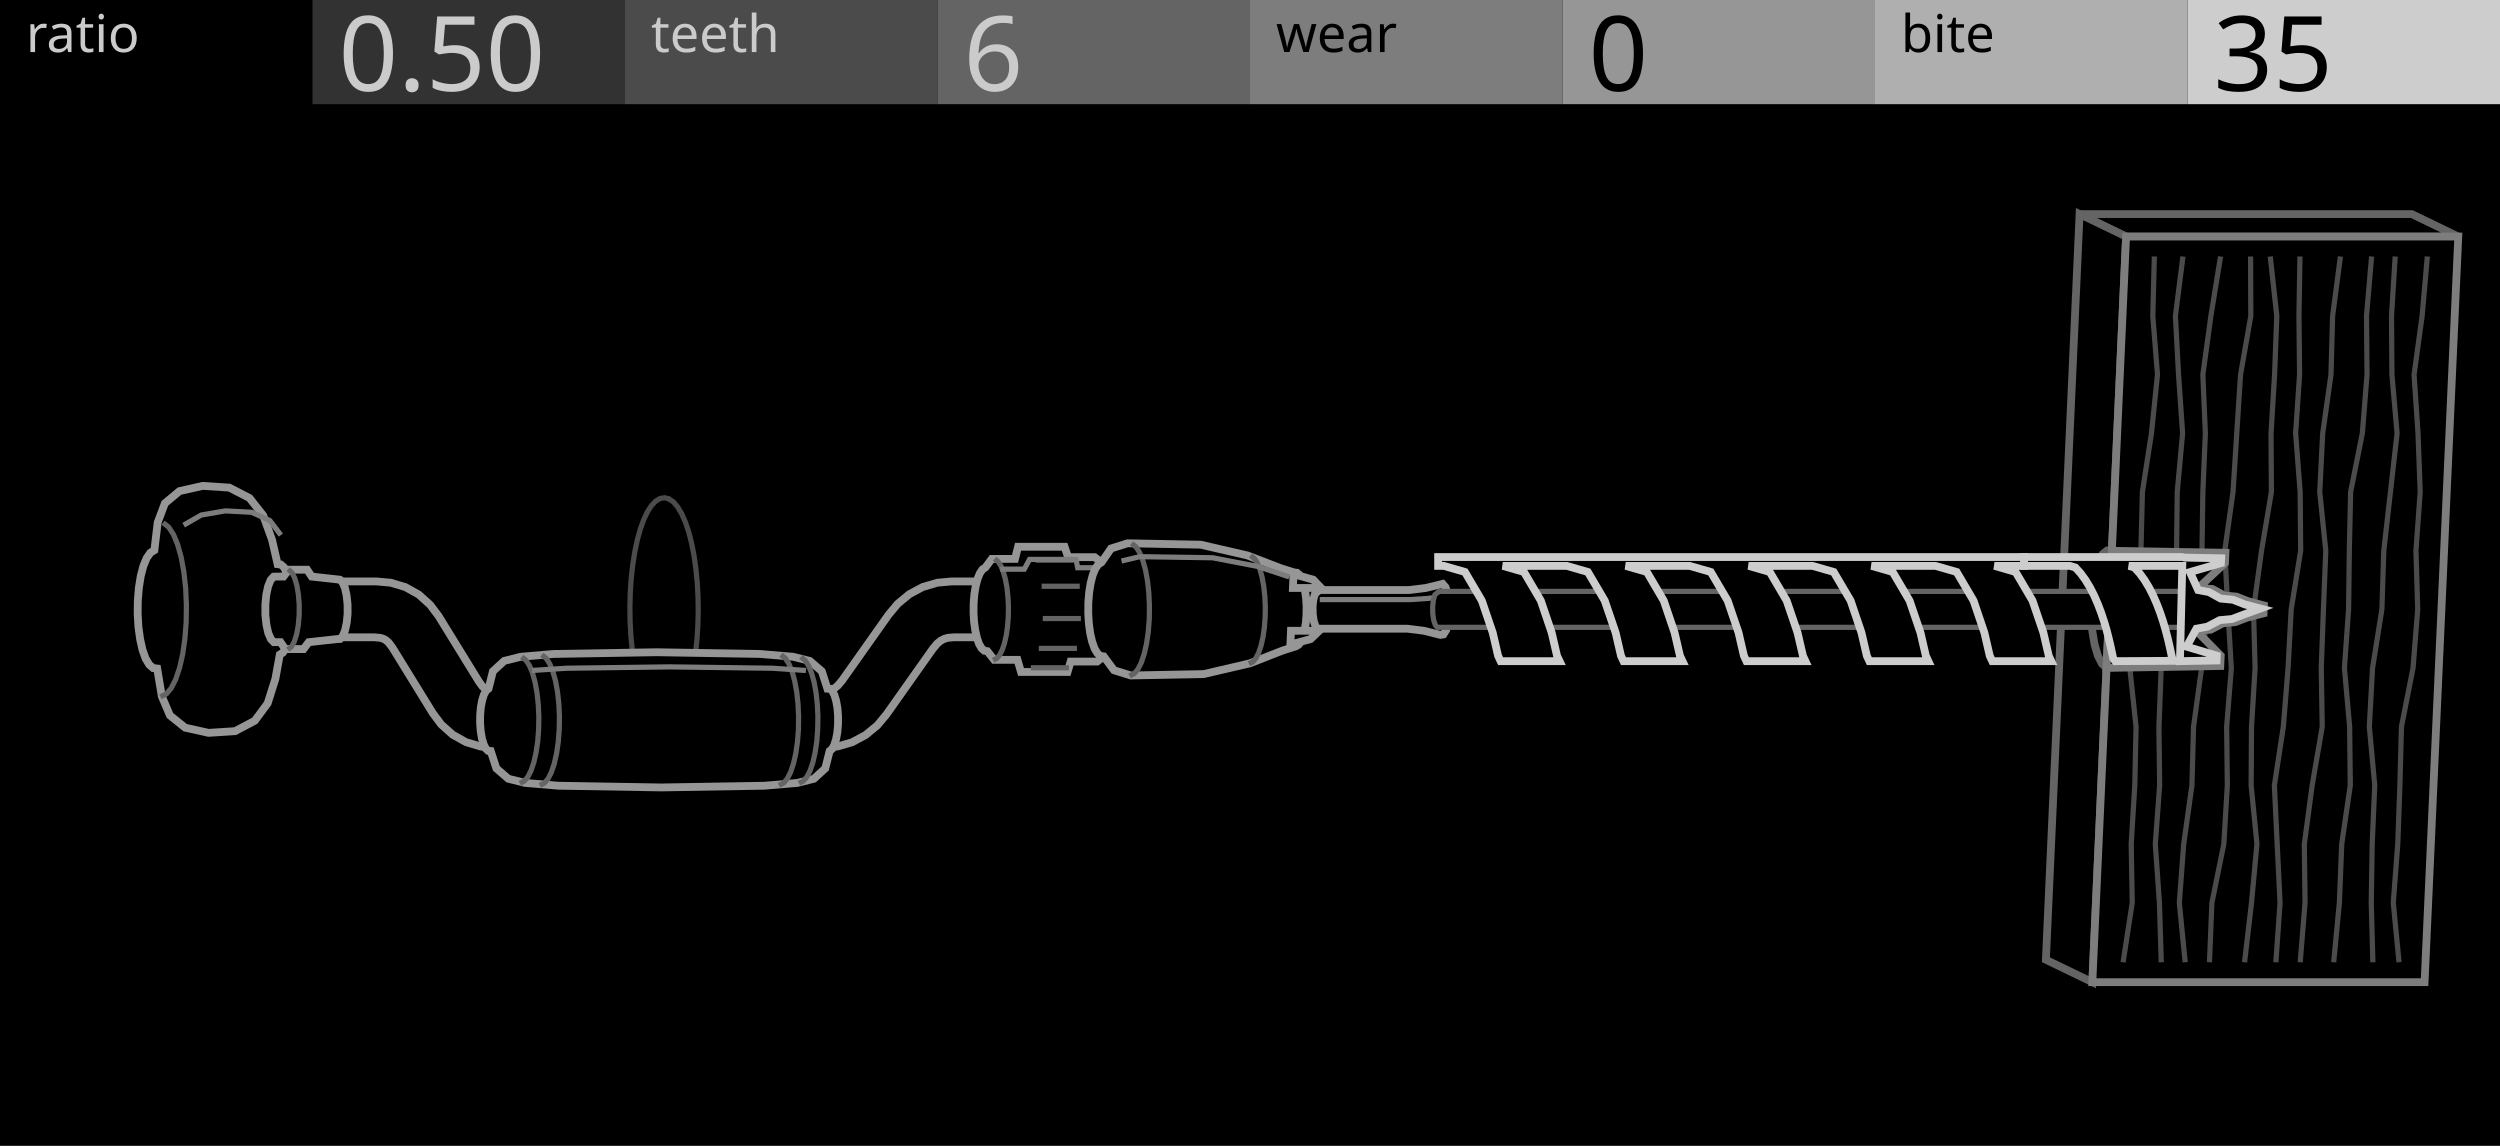
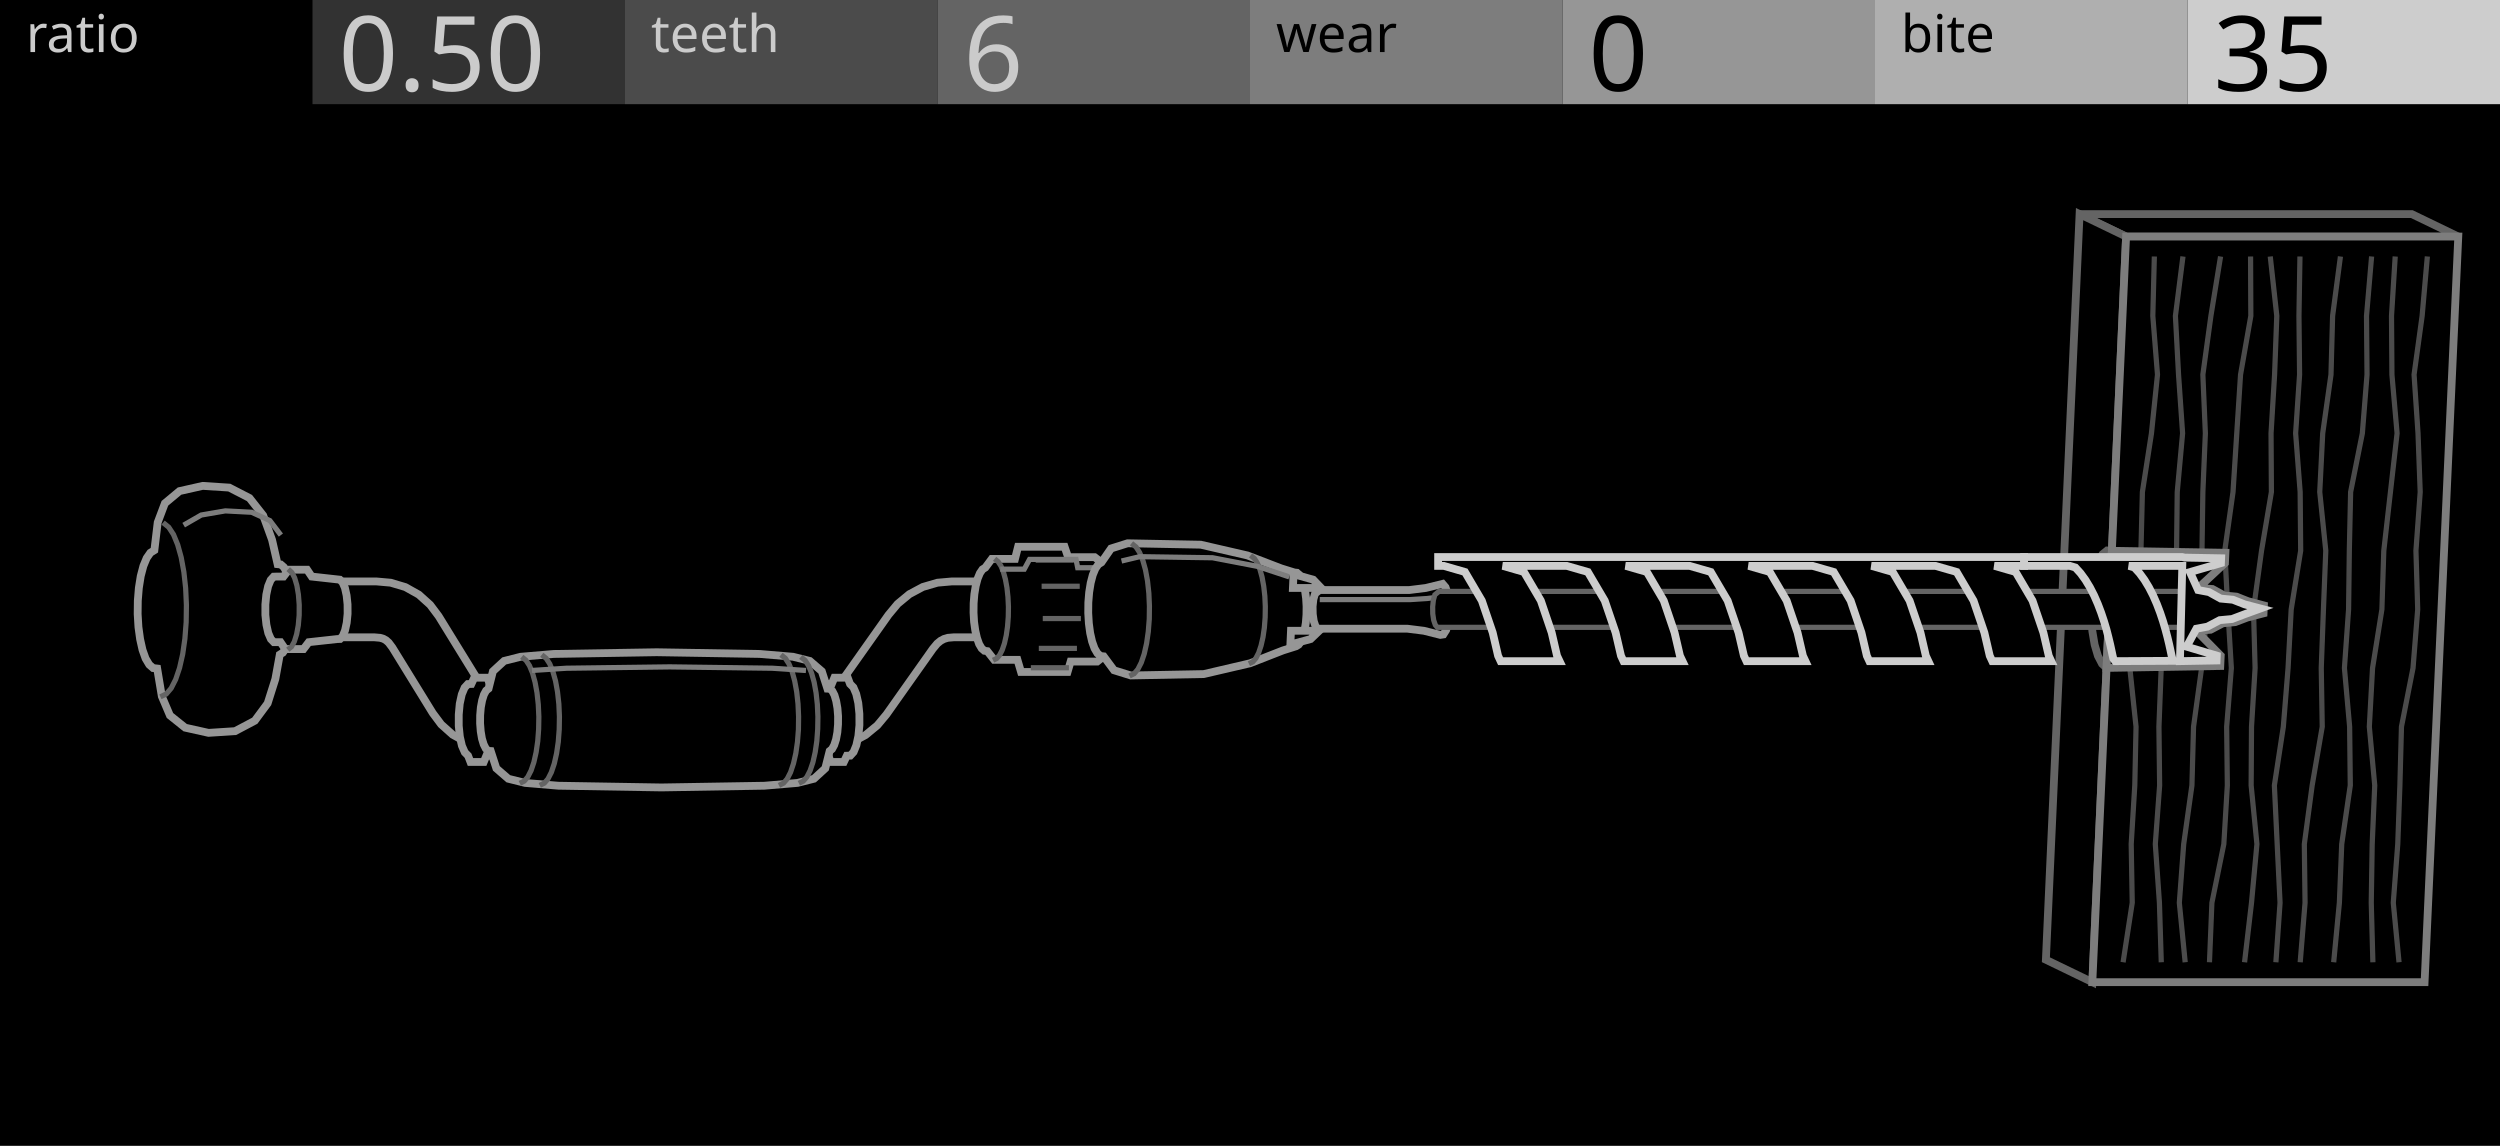
<svg xmlns="http://www.w3.org/2000/svg" width="480" height="220" viewBox="0 0 480 220">
  <g id="preview_canvas">
    <rect x="0" y="0" width="480" height="220" fill="#000000" stroke="none" />
  </g>
  <g id="preview_header">
    <rect x="0" y="0" width="60" height="20" fill="#000000" stroke="none" />
    <rect x="60" y="0" width="60" height="20" fill="#323232" stroke="none" />
    <rect x="120" y="0" width="60" height="20" fill="#4B4B4B" stroke="none" />
    <rect x="180" y="0" width="60" height="20" fill="#646464" stroke="none" />
    <rect x="240" y="0" width="60" height="20" fill="#7D7D7D" stroke="none" />
    <rect x="300" y="0" width="60" height="20" fill="#969696" stroke="none" />
    <rect x="360" y="0" width="60" height="20" fill="#AFAFAF" stroke="none" />
    <rect x="420" y="0" width="60" height="20" fill="#CDCDCD" stroke="none" />
    <text transform="matrix(1 0 0 1 5 10)" fill="#CBCBCB" stroke="none" font-family="UniversNextPro-Light" font-size="10px">ratio</text>
    <text transform="matrix(1 0 0 1 125 10)" fill="#CBCBCB" stroke="none" font-family="UniversNextPro-Light" font-size="10px">teeth</text>
    <text transform="matrix(1 0 0 1 245 10)" fill="#000000" stroke="none" font-family="UniversNextPro-Light" font-size="10px">wear</text>
    <text transform="matrix(1 0 0 1 365 10)" fill="#000000" stroke="none" font-family="UniversNextPro-Light" font-size="10px">bite</text>
    <text transform="matrix(1 0 0 1 65 17.44)" fill="#CBCBCB" stroke="none" font-family="UniversNextPro-Light" font-size="20px">0.50</text>
    <text transform="matrix(1 0 0 1 185 17.44)" fill="#CBCBCB" stroke="none" font-family="UniversNextPro-Light" font-size="20px">6</text>
    <text transform="matrix(1 0 0 1 305 17.44)" fill="#000000" stroke="none" font-family="UniversNextPro-Light" font-size="20px">0</text>
    <text transform="matrix(1 0 0 1 425 17.44)" fill="#000000" stroke="none" font-family="UniversNextPro-Light" font-size="20px">35</text>
  </g>
  <path id="drill_palette_0" d="M 700 300 L 704 300 L 704 304 Z" fill="#CDCDCD" stroke="#CDCDCD" stroke-width="2" />
  <path id="drill_palette_1" d="M 710 300 L 714 300 L 714 304 Z" fill="#646464" stroke="#646464" stroke-width="2" />
  <path d="M 408.21 45.42 L 471.99 45.42 L 463.07 41.11 L 399.28 41.11 Z" fill="#000000" stroke="#646464" stroke-width="1.5" />
  <path d="M 408.21 45.42 L 399.28 41.11 L 392.81 184.27 L 401.73 188.58 L 404.46 128.27 L 403.59 127.45 L 402.8 125.93 L 402.17 123.79 L 401.73 121.19 L 401.51 118.31 L 401.52 115.33 L 401.77 112.48 L 402.24 109.92 L 402.89 107.86 L 403.69 106.41 L 404.57 105.69 L 405.48 105.73 Z" fill="#000000" stroke="#646464" stroke-width="1.5" />
  <path d="M 408.21 45.42 L 471.99 45.42 L 465.52 188.58 L 401.73 188.58 Z" fill="#000000" stroke="#7D7D7D" stroke-width="1.5" />
  <path d="M 408 184.66 L 409.74 173.36 L 409.54 162.08 L 410.23 150.82 L 410.47 139.52 L 409.28 128.26 L 410.06 117.03 L 411.41 105.76 L 411.69 94.5 L 413.43 83.24 L 414.59 71.93 L 413.69 60.65 L 413.98 49.4 L 413.28 49.39 L 412.99 60.67 L 413.89 71.93 L 412.73 83.15 L 410.99 94.43 L 410.71 105.71 L 409.37 116.97 L 408.57 128.27 L 409.77 139.55 L 409.53 150.79 L 408.84 162.06 L 409.04 173.31 L 407.31 184.55 Z" fill="#4B4B4B" stroke="#4B4B4B" stroke-width="0.3" />
  <path d="M 415.31 184.59 L 414.96 173.32 L 414.17 162.07 L 415 150.81 L 414.87 139.54 L 415.3 128.31 L 417.58 117.05 L 418.25 105.74 L 418.38 94.48 L 419.41 83.2 L 418.63 71.91 L 418.03 60.67 L 419.46 49.44 L 418.76 49.35 L 417.33 60.65 L 417.93 71.95 L 418.71 83.19 L 417.68 94.45 L 417.55 105.72 L 416.89 116.95 L 414.6 128.23 L 414.16 139.53 L 414.3 150.79 L 413.47 162.07 L 414.26 173.36 L 414.61 184.62 Z" fill="#4B4B4B" stroke="#4B4B4B" stroke-width="0.3" />
  <path d="M 419.89 184.57 L 418.78 173.33 L 419.62 162.11 L 421.2 150.83 L 421.51 139.56 L 423.05 128.31 L 424.16 117 L 423.13 105.72 L 423.3 94.47 L 423.78 83.2 L 423.3 71.95 L 424.84 60.71 L 426.67 49.45 L 425.98 49.34 L 424.15 60.61 L 422.6 71.91 L 423.08 83.2 L 422.6 94.45 L 422.43 105.75 L 423.46 117 L 422.36 128.23 L 420.81 139.51 L 420.5 150.77 L 418.92 162.03 L 418.08 173.34 L 419.19 184.64 Z" fill="#4B4B4B" stroke="#4B4B4B" stroke-width="0.3" />
  <path d="M 424.57 184.62 L 425.03 173.38 L 427.32 162.12 L 428 150.81 L 427.87 139.55 L 428.77 128.27 L 428.09 116.98 L 427.51 105.75 L 429.09 94.5 L 429.81 83.22 L 430.53 71.97 L 432.51 60.69 L 432.46 49.39 L 431.76 49.4 L 431.81 60.63 L 429.84 71.89 L 429.11 83.17 L 428.39 94.43 L 426.8 105.72 L 427.39 117.02 L 428.07 128.26 L 427.17 139.52 L 427.3 150.79 L 426.63 162.03 L 424.34 173.3 L 423.88 184.59 Z" fill="#4B4B4B" stroke="#4B4B4B" stroke-width="0.3" />
  <path d="M 431.32 184.65 L 432.64 173.37 L 433.68 162.07 L 432.57 150.79 L 432.64 139.55 L 433.33 128.27 L 433.02 117.02 L 434.56 105.79 L 436.46 94.49 L 436.39 83.21 L 437.07 71.95 L 437.5 60.65 L 436.25 49.36 L 435.56 49.43 L 436.79 60.67 L 436.37 71.91 L 435.69 83.19 L 435.76 94.44 L 433.87 105.68 L 432.32 116.98 L 432.63 128.26 L 431.94 139.52 L 431.87 150.82 L 432.98 162.07 L 431.94 173.3 L 430.62 184.57 Z" fill="#4B4B4B" stroke="#4B4B4B" stroke-width="0.3" />
  <path d="M 437.33 184.63 L 438.12 173.34 L 437.57 162.05 L 437.03 150.82 L 438.75 139.58 L 439.66 128.29 L 440.26 117.04 L 442.08 105.76 L 441.98 94.45 L 441.11 83.2 L 441.87 71.94 L 441.75 60.66 L 441.94 49.4 L 441.24 49.39 L 441.05 60.66 L 441.17 71.92 L 440.41 83.2 L 441.28 94.48 L 441.38 105.71 L 439.56 116.96 L 438.96 128.24 L 438.05 139.49 L 436.33 150.78 L 436.87 162.09 L 437.42 173.33 L 436.63 184.58 Z" fill="#4B4B4B" stroke="#4B4B4B" stroke-width="0.3" />
  <path d="M 442 184.63 L 442.92 173.35 L 442.78 162.09 L 444.28 150.86 L 446.22 139.56 L 446.03 128.27 L 446.45 117.01 L 446.9 105.72 L 445.74 94.46 L 446.31 83.23 L 447.9 71.96 L 448.21 60.69 L 449.69 49.44 L 449 49.35 L 447.51 60.63 L 447.2 71.9 L 445.61 83.16 L 445.04 94.47 L 446.2 105.74 L 445.75 116.99 L 445.33 128.26 L 445.52 139.51 L 443.59 150.75 L 442.08 162.05 L 442.22 173.33 L 441.3 184.58 Z" fill="#4B4B4B" stroke="#4B4B4B" stroke-width="0.3" />
  <path d="M 448.43 184.64 L 449.51 173.36 L 449.96 162.1 L 451.61 150.83 L 451.48 139.52 L 450.48 128.26 L 451.28 117.01 L 451.42 105.74 L 451.67 94.5 L 453.92 83.25 L 454.82 71.94 L 454.72 60.68 L 455.68 49.42 L 454.99 49.36 L 454.02 60.65 L 454.12 71.92 L 453.22 83.15 L 450.97 94.43 L 450.72 105.73 L 450.58 116.99 L 449.78 128.27 L 450.78 139.55 L 450.9 150.78 L 449.26 162.04 L 448.81 173.31 L 447.73 184.57 Z" fill="#4B4B4B" stroke="#4B4B4B" stroke-width="0.3" />
  <path d="M 455.94 184.6 L 455.63 173.34 L 455.81 162.08 L 456.3 150.79 L 455.26 139.53 L 455.88 128.3 L 457.67 117.03 L 458.04 105.76 L 459.31 94.5 L 460.59 83.2 L 459.6 71.91 L 459.52 60.67 L 460.22 49.42 L 459.52 49.37 L 458.82 60.65 L 458.9 71.95 L 459.89 83.19 L 458.62 94.43 L 457.34 105.71 L 456.98 116.97 L 455.18 128.23 L 454.56 139.54 L 455.6 150.81 L 455.11 162.06 L 454.93 173.34 L 455.24 184.62 Z" fill="#4B4B4B" stroke="#4B4B4B" stroke-width="0.3" />
  <path d="M 460.95 184.57 L 459.86 173.33 L 460.72 162.09 L 461.13 150.81 L 461.43 139.57 L 463.65 128.32 L 464.55 117.01 L 464.21 105.74 L 465.03 94.47 L 464.61 83.18 L 463.85 71.94 L 465.4 60.7 L 466.39 49.42 L 465.69 49.36 L 464.7 60.62 L 463.15 71.92 L 463.91 83.22 L 464.33 94.46 L 463.51 105.72 L 463.85 116.99 L 462.95 128.22 L 460.73 139.5 L 460.43 150.79 L 460.02 162.05 L 459.16 173.34 L 460.25 184.64 Z" fill="#4B4B4B" stroke="#4B4B4B" stroke-width="0.3" />
  <path d="M 405.48 105.76 L 427.28 106.13 L 427.19 108.12 L 422.06 112.89 L 424.79 113.09 L 427.04 114.33 L 429.38 114.55 L 431.65 115.44 L 434.67 116.24 L 434.6 117.76 L 431.51 118.56 L 429.16 119.45 L 426.8 119.67 L 424.43 120.91 L 421.69 121.11 L 426.38 125.88 L 426.29 127.87 L 404.46 128.24 Z" fill="#000000" stroke="#7D7D7D" stroke-width="1.5" />
  <path d="M 253.33 113.29 L 270.55 113.29 L 273.76 112.89 L 276.98 112.1 L 277.54 112.75 L 277.98 114.04 L 278.23 115.79 L 278.26 117.72 L 278.06 119.55 L 277.66 120.98 L 277.13 121.81 L 276.54 121.9 L 273.39 121.11 L 270.21 120.71 L 252.99 120.71 L 252.57 120.22 L 252.24 119.24 L 252.05 117.91 L 252.02 116.45 L 252.17 115.07 L 252.48 113.99 Z" fill="#000000" stroke="#969696" stroke-width="1.5" />
  <path d="M 253.54 115.47 L 270.77 115.47 L 274.02 115.26 L 277.3 114.86 L 277.22 114.16 L 273.96 114.57 L 270.75 114.77 L 253.54 114.77 Z" fill="#7D7D7D" stroke="#7D7D7D" stroke-width="0.3" />
  <path d="M 276.28 113.55 L 419.16 113.55 L 419.55 114.01 L 419.86 114.92 L 420.04 116.15 L 420.06 117.51 L 419.92 118.79 L 419.64 119.8 L 419.26 120.38 L 418.85 120.45 L 275.97 120.45 L 275.58 119.99 L 275.27 119.08 L 275.09 117.85 L 275.07 116.49 L 275.21 115.21 L 275.49 114.2 Z" fill="#000000" stroke="#646464" stroke-width="1.0" />
  <path d="M 276.12 108.65 L 276.12 106.95 L 388.63 106.95 L 388.63 108.65 L 382.94 108.65 L 387 109.82 L 390.24 115.33 L 392.33 121.47 L 393.36 125.91 L 393.84 126.94 L 382.51 126.94 L 382.03 125.91 L 381 121.47 L 378.92 115.33 L 375.68 109.82 L 371.61 108.65 L 359.34 108.65 L 363.4 109.82 L 366.64 115.33 L 368.73 121.47 L 369.76 125.91 L 370.24 126.94 L 358.91 126.94 L 358.43 125.91 L 357.4 121.47 L 355.32 115.33 L 352.07 109.82 L 348.01 108.65 L 335.74 108.65 L 339.8 109.82 L 343.04 115.33 L 345.13 121.47 L 346.16 125.91 L 346.64 126.94 L 335.31 126.94 L 334.83 125.91 L 333.8 121.47 L 331.71 115.33 L 328.47 109.82 L 324.41 108.65 L 312.14 108.65 L 316.2 109.82 L 319.44 115.33 L 321.52 121.47 L 322.55 125.91 L 323.04 126.94 L 311.71 126.94 L 311.23 125.91 L 310.2 121.47 L 308.11 115.33 L 304.87 109.82 L 300.81 108.65 L 288.54 108.65 L 292.6 109.82 L 295.84 115.33 L 297.92 121.47 L 298.95 125.91 L 299.44 126.94 L 288.11 126.94 L 287.63 125.91 L 286.6 121.47 L 284.51 115.33 L 281.27 109.82 L 277.21 108.65 Z" fill="#000000" stroke="#CDCDCD" stroke-width="1.5" />
  <path d="M 388.63 106.95 L 419 106.95 L 419.45 107.06 L 426.46 107.19 L 426.42 108.12 L 420.47 109.84 L 422.04 113.29 L 424.12 113.68 L 426.37 114.93 L 428.72 115.15 L 430.98 116.04 L 434 116.83 L 430.9 117.96 L 428.55 118.85 L 426.19 119.07 L 423.82 120.32 L 421.71 120.71 L 419.83 124.16 L 425.62 125.88 L 425.58 126.81 L 418.55 126.94 L 419 108.65 L 408.75 108.65 L 409.8 108.96 L 410.8 110.06 L 411.74 111.35 L 412.61 112.79 L 413.41 114.35 L 414.12 115.98 L 414.75 117.64 L 415.3 119.29 L 415.76 120.86 L 416.15 122.34 L 416.47 123.67 L 416.72 124.81 L 416.92 125.75 L 417.08 126.44 L 417.21 126.88 L 406.12 126.94 L 405.75 126.44 L 405.59 125.75 L 405.39 124.81 L 405.14 123.67 L 404.82 122.34 L 404.44 120.86 L 403.97 119.29 L 403.42 117.64 L 402.79 115.98 L 402.08 114.35 L 401.28 112.79 L 400.41 111.35 L 399.47 110.06 L 398.47 108.96 L 397.42 108.65 L 388.63 108.65 Z" fill="#000000" stroke="#CDCDCD" stroke-width="1.5" />
-   <path d="M 126.74 137.92 L 125.94 137.36 L 125.18 136.47 L 124.44 135.23 L 123.75 133.67 L 123.13 131.82 L 122.58 129.7 L 122.11 127.37 L 121.75 124.85 L 121.49 122.19 L 121.33 119.45 L 121.29 116.66 L 121.36 113.88 L 121.54 111.15 L 121.83 108.53 L 122.22 106.05 L 122.7 103.76 L 123.27 101.71 L 123.91 99.92 L 124.62 98.44 L 125.36 97.28 L 126.12 96.48 L 126.87 96.04 L 127.59 95.92 L 128.37 96.13 L 128.55 95.45 L 127.62 95.21 L 126.63 95.37 L 125.68 95.93 L 124.81 96.85 L 124 98.09 L 123.27 99.65 L 122.6 101.5 L 122.02 103.6 L 121.53 105.92 L 121.13 108.44 L 120.84 111.09 L 120.66 113.85 L 120.59 116.66 L 120.63 119.47 L 120.79 122.25 L 121.05 124.93 L 121.42 127.48 L 121.89 129.86 L 122.45 132.02 L 123.1 133.93 L 123.82 135.56 L 124.61 136.88 L 125.47 137.88 L 126.34 138.5 Z" fill="#4B4B4B" stroke="#4B4B4B" stroke-width="0.3" />
-   <path d="M 128.26 96.08 L 129.06 96.64 L 129.82 97.53 L 130.56 98.77 L 131.25 100.33 L 131.88 102.18 L 132.43 104.3 L 132.89 106.63 L 133.25 109.15 L 133.52 111.81 L 133.67 114.55 L 133.71 117.34 L 133.64 120.12 L 133.46 122.85 L 133.18 125.47 L 132.79 127.95 L 132.3 130.24 L 131.73 132.29 L 131.09 134.08 L 130.39 135.56 L 129.64 136.72 L 128.88 137.52 L 128.13 137.96 L 127.42 138.08 L 126.63 137.87 L 126.45 138.55 L 127.38 138.79 L 128.38 138.63 L 129.32 138.07 L 130.19 137.15 L 131 135.91 L 131.74 134.35 L 132.4 132.5 L 132.98 130.4 L 133.48 128.08 L 133.87 125.56 L 134.16 122.91 L 134.34 120.15 L 134.41 117.34 L 134.37 114.53 L 134.21 111.75 L 133.95 109.07 L 133.58 106.52 L 133.11 104.14 L 132.55 101.98 L 131.9 100.07 L 131.18 98.44 L 130.39 97.12 L 129.54 96.12 L 128.66 95.5 Z" fill="#4B4B4B" stroke="#4B4B4B" stroke-width="0.3" />
  <path d="M 64.35 122.36 L 71.84 122.36 L 72.98 122.46 L 73.62 122.65 L 74.13 122.94 L 74.63 123.39 L 75.33 124.32 L 83.09 136.92 L 84.71 139.09 L 86.9 141.05 L 89.47 142.49 L 92.28 143.33 L 94.98 143.57 L 158.11 143.57 L 160.8 143.33 L 163.61 142.51 L 166.19 141.13 L 168.45 139.27 L 170.2 137.17 L 179.1 124.58 L 179.94 123.57 L 180.6 123.03 L 181.25 122.68 L 181.99 122.46 L 183.16 122.36 L 190.01 122.36 L 190.01 111.64 L 182.69 111.64 L 179.99 111.88 L 177.18 112.7 L 174.6 114.08 L 172.35 115.94 L 170.6 118.04 L 161.7 130.63 L 160.85 131.64 L 160.19 132.18 L 159.54 132.53 L 158.8 132.74 L 157.63 132.85 L 95.46 132.85 L 94.32 132.75 L 93.68 132.55 L 93.17 132.27 L 92.66 131.82 L 91.97 130.89 L 84.21 118.29 L 82.58 116.12 L 80.4 114.16 L 77.83 112.72 L 75.01 111.88 L 72.32 111.64 L 64.35 111.64 Z" fill="#000000" stroke="#969696" stroke-width="1.5" />
+   <path d="M 90.5 131.32 L 91.06 130.12 L 93.61 130.12 L 94 131.32 L 94.64 131.97 L 95.18 133.23 L 95.58 134.98 L 95.8 137.05 L 95.8 139.23 L 95.6 141.31 L 95.22 143.09 L 94.68 144.39 L 94.05 145.08 L 93.38 145.1 L 92.88 146.3 L 90.33 146.3 L 89.87 145.1 L 89.24 144.45 L 88.69 143.19 L 88.29 141.44 L 88.08 139.37 L 88.08 137.19 L 88.27 135.11 L 88.66 133.33 L 89.2 132.03 L 89.83 131.34 Z" fill="#000000" stroke="#969696" stroke-width="1.5" />
+   <path d="M 159.7 131.32 L 160.2 130.12 L 162.76 130.12 L 163.21 131.32 L 163.85 131.97 L 164.39 133.23 L 164.79 134.98 L 165 137.05 L 165.01 139.23 L 164.81 141.31 L 164.42 143.09 L 163.89 144.39 L 163.26 145.08 L 162.59 145.1 L 162.02 146.3 L 159.47 146.3 L 159.08 145.1 L 158.44 144.45 L 157.9 143.19 L 157.5 141.44 L 157.29 139.37 L 157.28 137.19 L 157.48 135.11 L 157.87 133.33 L 158.4 132.03 L 159.04 131.34 Z" fill="#000000" stroke="#969696" stroke-width="1.5" />
  <path d="M 93.8 132.22 L 94.64 128.89 L 96.8 126.9 L 99.96 126.1 L 106.32 125.56 L 126.08 125.23 L 145.87 125.56 L 152.27 126.1 L 155.48 126.9 L 157.79 128.89 L 158.86 132.22 L 159.34 132.24 L 159.81 132.68 L 160.22 133.48 L 160.55 134.61 L 160.79 135.99 L 160.91 137.52 L 160.9 139.09 L 160.77 140.61 L 160.52 141.96 L 160.17 143.05 L 159.75 143.82 L 159.29 144.2 L 158.45 147.53 L 156.28 149.52 L 153.12 150.32 L 146.76 150.86 L 127 151.19 L 107.22 150.86 L 100.82 150.32 L 97.6 149.52 L 95.3 147.53 L 94.22 144.2 L 93.74 144.17 L 93.28 143.74 L 92.87 142.93 L 92.53 141.8 L 92.3 140.43 L 92.18 138.9 L 92.19 137.33 L 92.32 135.81 L 92.57 134.46 L 92.91 133.37 L 93.33 132.6 Z" fill="#000000" stroke="#969696" stroke-width="1.5" />
  <path d="M 100.07 126.48 L 100.74 127.03 L 101.35 127.97 L 101.91 129.33 L 102.39 131.06 L 102.76 133.07 L 103 135.28 L 103.11 137.61 L 103.07 139.97 L 102.9 142.25 L 102.59 144.37 L 102.17 146.25 L 101.64 147.81 L 101.05 148.97 L 100.44 149.69 L 99.78 150.01 L 100.09 150.64 L 100.87 150.25 L 101.63 149.37 L 102.29 148.08 L 102.84 146.44 L 103.28 144.5 L 103.6 142.33 L 103.77 140 L 103.81 137.6 L 103.7 135.23 L 103.45 132.97 L 103.07 130.9 L 102.57 129.11 L 101.97 127.64 L 101.26 126.55 L 100.52 125.94 Z" fill="#646464" stroke="#646464" stroke-width="0.3" />
  <path d="M 153.65 126.48 L 154.32 127.03 L 154.93 127.97 L 155.49 129.33 L 155.97 131.06 L 156.34 133.07 L 156.58 135.28 L 156.69 137.61 L 156.65 139.97 L 156.48 142.25 L 156.17 144.37 L 155.75 146.25 L 155.22 147.81 L 154.63 148.97 L 154.02 149.69 L 153.36 150.01 L 153.67 150.64 L 154.45 150.25 L 155.21 149.37 L 155.87 148.08 L 156.42 146.44 L 156.86 144.5 L 157.18 142.33 L 157.35 140 L 157.39 137.6 L 157.28 135.23 L 157.03 132.97 L 156.65 130.9 L 156.15 129.11 L 155.55 127.64 L 154.84 126.55 L 154.1 125.94 Z" fill="#646464" stroke="#646464" stroke-width="0.3" />
  <path d="M 103.92 126.09 L 104.61 126.65 L 105.24 127.62 L 105.82 129.04 L 106.32 130.82 L 106.7 132.9 L 106.95 135.19 L 107.06 137.59 L 107.02 140.03 L 106.84 142.39 L 106.52 144.58 L 106.08 146.52 L 105.54 148.13 L 104.93 149.34 L 104.29 150.08 L 103.62 150.41 L 103.92 151.04 L 104.73 150.64 L 105.51 149.73 L 106.19 148.41 L 106.76 146.71 L 107.21 144.71 L 107.54 142.46 L 107.72 140.06 L 107.76 137.58 L 107.65 135.13 L 107.39 132.8 L 107 130.66 L 106.48 128.81 L 105.86 127.3 L 105.13 126.17 L 104.36 125.54 Z" fill="#646464" stroke="#646464" stroke-width="0.3" />
  <path d="M 149.84 126.09 L 150.53 126.65 L 151.16 127.62 L 151.75 129.04 L 152.24 130.82 L 152.62 132.9 L 152.87 135.19 L 152.98 137.59 L 152.95 140.03 L 152.77 142.39 L 152.45 144.58 L 152.01 146.52 L 151.47 148.13 L 150.85 149.34 L 150.22 150.08 L 149.54 150.41 L 149.85 151.04 L 150.66 150.64 L 151.44 149.73 L 152.11 148.41 L 152.68 146.71 L 153.14 144.71 L 153.46 142.46 L 153.65 140.06 L 153.68 137.58 L 153.57 135.13 L 153.32 132.8 L 152.92 130.66 L 152.41 128.81 L 151.79 127.3 L 151.06 126.17 L 150.29 125.54 Z" fill="#646464" stroke="#646464" stroke-width="0.3" />
  <path d="M 102.31 129.07 L 108.77 128.65 L 128.58 128.39 L 148.28 128.65 L 154.57 129.07 L 154.62 128.37 L 148.31 127.95 L 128.58 127.69 L 108.74 127.95 L 102.27 128.37 Z" fill="#7D7D7D" stroke="#7D7D7D" stroke-width="0.3" />
  <path d="M 29.64 105.64 L 30.28 100.3 L 31.66 96.63 L 34.47 94.29 L 38.91 93.29 L 44.02 93.62 L 47.9 95.62 L 50.53 98.96 L 52.23 103.64 L 53.3 108.32 L 53.9 108.38 L 54.48 108.88 L 55 109.79 L 55.46 111.06 L 55.81 112.62 L 56.05 114.41 L 56.17 116.32 L 56.15 118.27 L 55.99 120.16 L 55.72 121.89 L 55.33 123.37 L 54.85 124.53 L 54.3 125.32 L 53.72 125.68 L 52.87 130.36 L 51.39 135.04 L 48.92 138.38 L 45.14 140.38 L 40.04 140.71 L 35.55 139.71 L 32.63 137.37 L 31.07 133.7 L 30.18 128.36 L 29.4 128.27 L 28.65 127.61 L 27.95 126.43 L 27.36 124.77 L 26.9 122.72 L 26.58 120.39 L 26.43 117.88 L 26.46 115.33 L 26.66 112.87 L 27.02 110.61 L 27.53 108.67 L 28.16 107.15 L 28.87 106.13 Z" fill="#000000" stroke="#969696" stroke-width="1.5" />
  <path d="M 31.2 100.7 L 32.13 101.46 L 33 102.79 L 33.78 104.7 L 34.45 107.09 L 34.96 109.88 L 35.3 112.95 L 35.44 116.17 L 35.4 119.43 L 35.15 122.6 L 34.73 125.54 L 34.14 128.15 L 33.41 130.31 L 32.58 131.94 L 31.7 132.96 L 30.78 133.41 L 31.08 134.04 L 32.14 133.53 L 33.16 132.33 L 34.05 130.58 L 34.81 128.34 L 35.42 125.67 L 35.85 122.67 L 36.09 119.46 L 36.14 116.16 L 35.99 112.89 L 35.65 109.78 L 35.13 106.94 L 34.45 104.47 L 33.62 102.46 L 32.66 100.99 L 31.65 100.16 Z" fill="#646464" stroke="#646464" stroke-width="0.3" />
  <path d="M 35.57 101.06 L 38.76 99.22 L 43.28 98.44 L 48.23 98.7 L 51.59 100.23 L 53.56 102.83 L 54.12 102.41 L 52.04 99.67 L 48.4 98.01 L 43.24 97.74 L 38.52 98.55 L 35.22 100.45 Z" fill="#7D7D7D" stroke="#7D7D7D" stroke-width="0.3" />
  <path d="M 53.16 110.7 L 54.43 110.7 L 55.45 109.38 L 58.96 109.38 L 59.85 110.7 L 65.25 111.3 L 65.78 111.84 L 66.23 112.88 L 66.55 114.33 L 66.73 116.04 L 66.74 117.84 L 66.57 119.56 L 66.25 121.03 L 65.81 122.11 L 65.29 122.68 L 64.73 122.7 L 59.28 123.3 L 58.27 124.62 L 54.76 124.62 L 53.86 123.3 L 52.59 123.3 L 52.01 122.7 L 51.51 121.55 L 51.15 119.95 L 50.95 118.06 L 50.95 116.07 L 51.13 114.17 L 51.48 112.55 L 51.97 111.36 L 52.55 110.72 Z" fill="#000000" stroke="#969696" stroke-width="1.5" />
  <path d="M 55.21 109.63 L 55.76 110.14 L 56.24 111.09 L 56.66 112.49 L 56.95 114.21 L 57.1 116.13 L 57.09 118.11 L 56.92 120.01 L 56.61 121.7 L 56.19 123.05 L 55.7 123.94 L 55.15 124.38 L 55.6 124.92 L 56.25 124.39 L 56.83 123.32 L 57.29 121.87 L 57.62 120.11 L 57.79 118.14 L 57.8 116.1 L 57.64 114.12 L 57.34 112.33 L 56.9 110.83 L 56.32 109.71 L 55.69 109.12 Z" fill="#646464" stroke="#646464" stroke-width="0.3" />
  <path d="M 189.18 108.98 L 190.42 107.31 L 194.88 107.31 L 195.47 104.98 L 204.4 104.98 L 205.08 106.98 L 210.18 106.98 L 211.48 107.98 L 212.1 108.05 L 212.7 108.57 L 213.25 109.51 L 213.72 110.83 L 214.09 112.45 L 214.34 114.31 L 214.46 116.3 L 214.44 118.32 L 214.28 120.28 L 213.99 122.07 L 213.59 123.61 L 213.09 124.82 L 212.52 125.64 L 211.91 126.02 L 210.66 127.02 L 205.56 127.02 L 204.97 129.02 L 196.04 129.02 L 195.35 126.69 L 190.88 126.69 L 189.56 125.02 L 189.01 124.95 L 188.48 124.49 L 187.99 123.66 L 187.58 122.49 L 187.25 121.04 L 187.02 119.39 L 186.92 117.62 L 186.94 115.82 L 187.08 114.08 L 187.34 112.49 L 187.7 111.12 L 188.14 110.05 L 188.64 109.32 Z" fill="#000000" stroke="#969696" stroke-width="1.5" />
  <path d="M 198.07 128.56 L 205.08 128.56 L 205.08 127.86 L 198.07 127.86 Z" fill="#646464" stroke="#646464" stroke-width="0.3" />
  <path d="M 199.6 124.84 L 206.62 124.84 L 206.62 124.14 L 199.6 124.14 Z" fill="#646464" stroke="#646464" stroke-width="0.3" />
  <path d="M 200.36 119.11 L 207.38 119.11 L 207.38 118.41 L 200.36 118.41 Z" fill="#646464" stroke="#646464" stroke-width="0.3" />
  <path d="M 200.14 112.91 L 207.16 112.91 L 207.16 112.21 L 200.14 112.21 Z" fill="#646464" stroke="#646464" stroke-width="0.3" />
  <path d="M 199 107.9 L 206.02 107.9 L 206.02 107.2 L 199 107.2 Z" fill="#646464" stroke="#646464" stroke-width="0.3" />
  <path d="M 190.86 107.66 L 191.39 108.09 L 191.87 108.83 L 192.31 109.91 L 192.69 111.29 L 192.99 112.89 L 193.18 114.66 L 193.27 116.52 L 193.24 118.4 L 193.1 120.23 L 192.86 121.93 L 192.52 123.43 L 192.1 124.66 L 191.63 125.58 L 191.15 126.14 L 190.64 126.39 L 190.95 127.02 L 191.59 126.71 L 192.22 125.98 L 192.75 124.94 L 193.19 123.62 L 193.54 122.05 L 193.8 120.31 L 193.94 118.44 L 193.97 116.51 L 193.88 114.61 L 193.68 112.79 L 193.38 111.13 L 192.98 109.68 L 192.49 108.5 L 191.91 107.61 L 191.31 107.12 Z" fill="#646464" stroke="#646464" stroke-width="0.3" />
  <path d="M 192.2 109.63 L 196.87 109.63 L 197.88 107.76 L 206.31 107.76 L 206.63 109.36 L 212.02 109.36 L 212.02 108.66 L 207.21 108.66 L 206.89 107.06 L 197.46 107.06 L 196.45 108.93 L 192.2 108.93 Z" fill="#7D7D7D" stroke="#7D7D7D" stroke-width="0.3" />
  <path d="M 211.48 107.98 L 213.33 105.31 L 216.5 104.31 L 230.54 104.58 L 239.52 106.65 L 245.96 109.12 L 248.53 109.92 L 249.01 109.97 L 249.48 110.38 L 249.91 111.12 L 250.28 112.15 L 250.57 113.43 L 250.77 114.89 L 250.86 116.45 L 250.84 118.04 L 250.72 119.58 L 250.49 120.98 L 250.18 122.19 L 249.79 123.14 L 249.34 123.78 L 248.86 124.08 L 246.33 124.88 L 240.01 127.35 L 231.13 129.42 L 217.1 129.69 L 213.89 128.69 L 211.91 126.02 L 211.29 125.95 L 210.7 125.43 L 210.15 124.49 L 209.68 123.17 L 209.31 121.55 L 209.06 119.69 L 208.94 117.7 L 208.96 115.68 L 209.12 113.72 L 209.41 111.93 L 209.81 110.39 L 210.31 109.18 L 210.88 108.36 Z" fill="#000000" stroke="#969696" stroke-width="1.5" />
  <path d="M 217.15 104.68 L 217.85 105.25 L 218.49 106.24 L 219.08 107.68 L 219.59 109.49 L 219.98 111.6 L 220.23 113.93 L 220.34 116.37 L 220.31 118.84 L 220.12 121.24 L 219.8 123.47 L 219.35 125.45 L 218.8 127.08 L 218.18 128.31 L 217.53 129.06 L 216.84 129.4 L 217.15 130.03 L 217.97 129.63 L 218.76 128.7 L 219.45 127.36 L 220.03 125.64 L 220.49 123.6 L 220.82 121.32 L 221.01 118.88 L 221.04 116.36 L 220.93 113.87 L 220.67 111.5 L 220.27 109.33 L 219.75 107.45 L 219.11 105.91 L 218.38 104.78 L 217.59 104.14 Z" fill="#646464" stroke="#646464" stroke-width="0.3" />
  <path d="M 240.01 107 L 240.57 107.46 L 241.09 108.25 L 241.57 109.42 L 241.97 110.89 L 242.29 112.61 L 242.5 114.5 L 242.59 116.49 L 242.56 118.5 L 242.41 120.45 L 242.15 122.27 L 241.78 123.88 L 241.34 125.2 L 240.83 126.19 L 240.32 126.79 L 239.77 127.06 L 240.08 127.69 L 240.76 127.36 L 241.42 126.58 L 241.98 125.47 L 242.46 124.06 L 242.84 122.4 L 243.11 120.53 L 243.26 118.53 L 243.29 116.48 L 243.2 114.44 L 242.98 112.5 L 242.66 110.73 L 242.23 109.19 L 241.71 107.93 L 241.1 106.98 L 240.45 106.46 Z" fill="#646464" stroke="#646464" stroke-width="0.3" />
  <path d="M 215.56 108.02 L 218.87 107.23 L 232.78 107.44 L 241.33 109.08 L 247.29 111.05 L 247.51 110.38 L 241.51 108.4 L 232.85 106.74 L 218.79 106.53 L 215.4 107.34 Z" fill="#7D7D7D" stroke="#7D7D7D" stroke-width="0.3" />
  <path d="M 248.36 110.24 L 252.14 111.3 L 253.66 112.89 L 248.24 112.89 Z" fill="#000000" stroke="#969696" stroke-width="1.5" />
  <path d="M 247.75 123.76 L 251.63 122.7 L 253.29 121.11 L 247.87 121.11 Z" fill="#000000" stroke="#969696" stroke-width="1.5" />
</svg>
